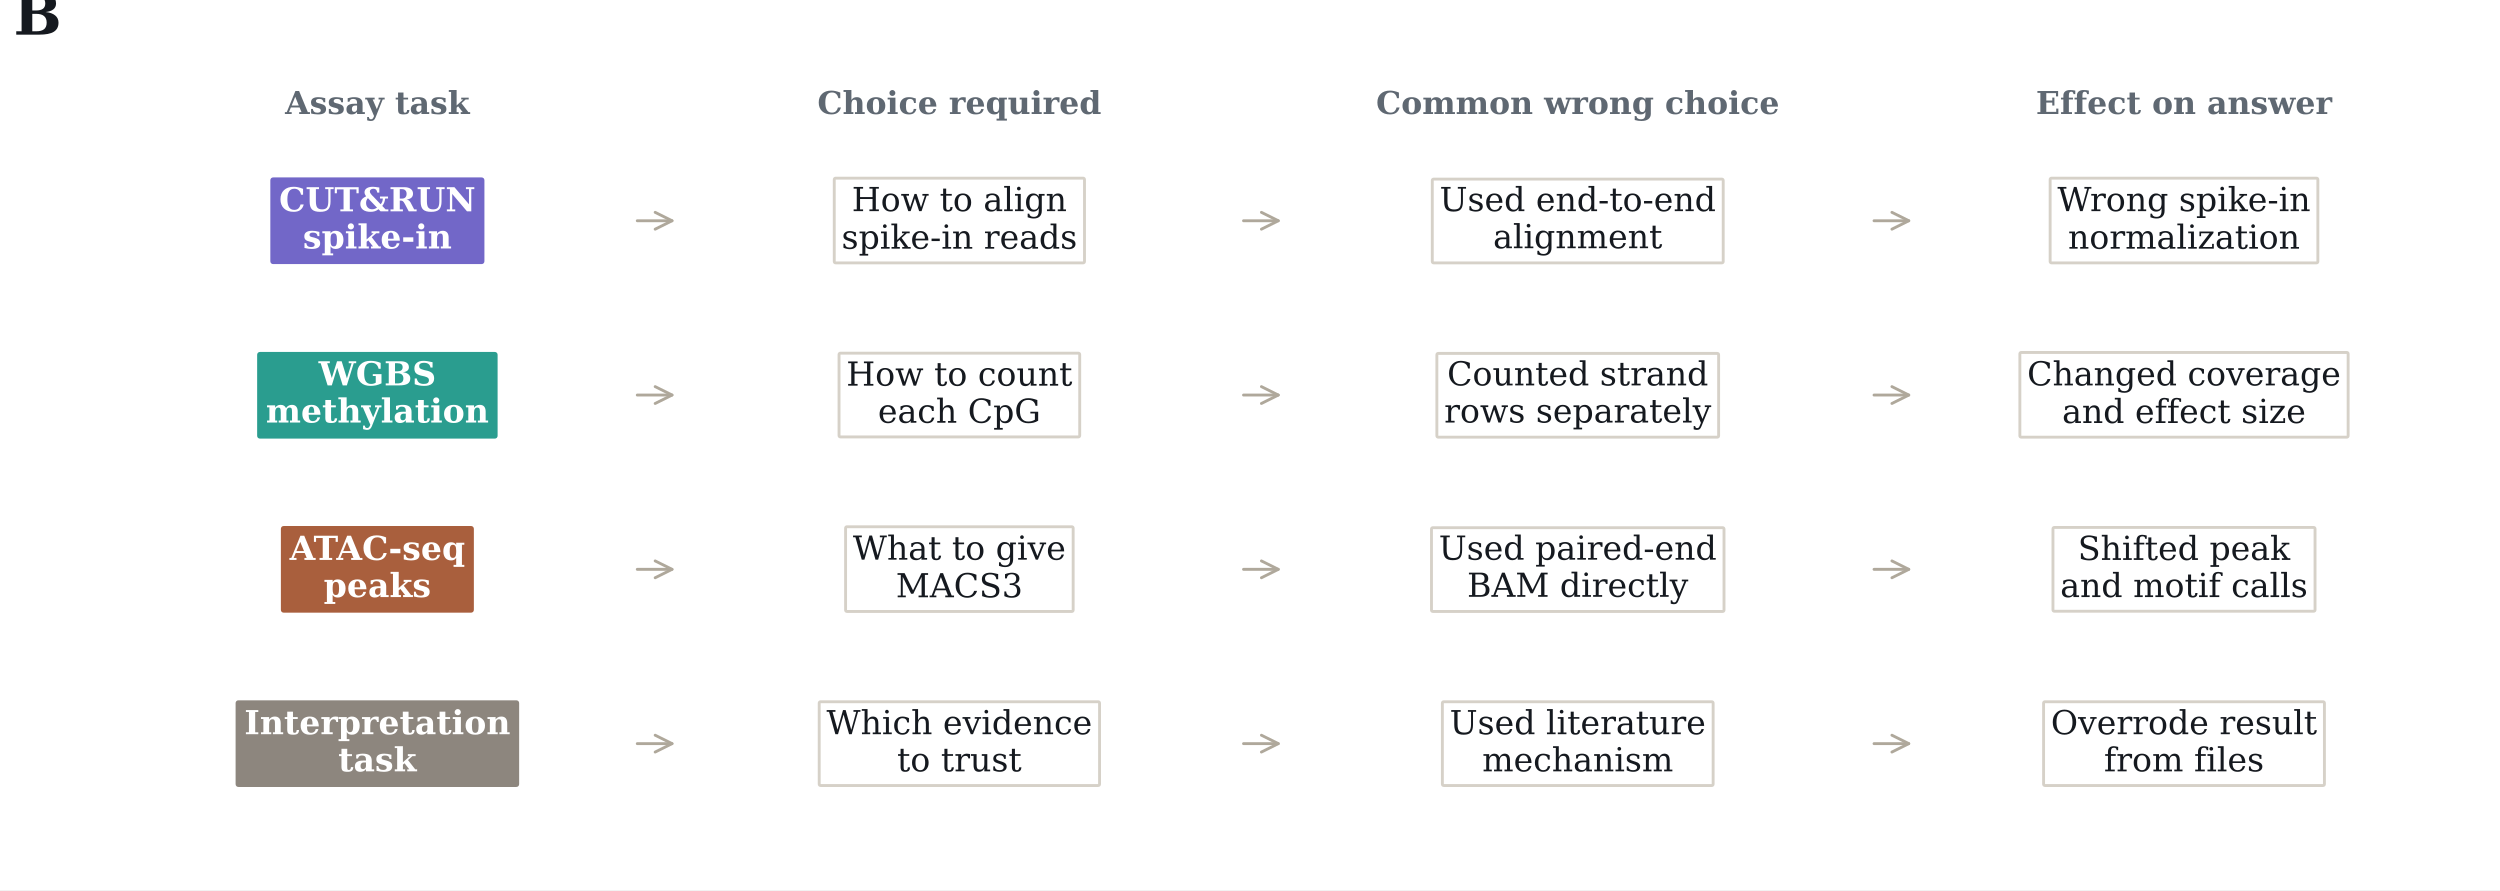
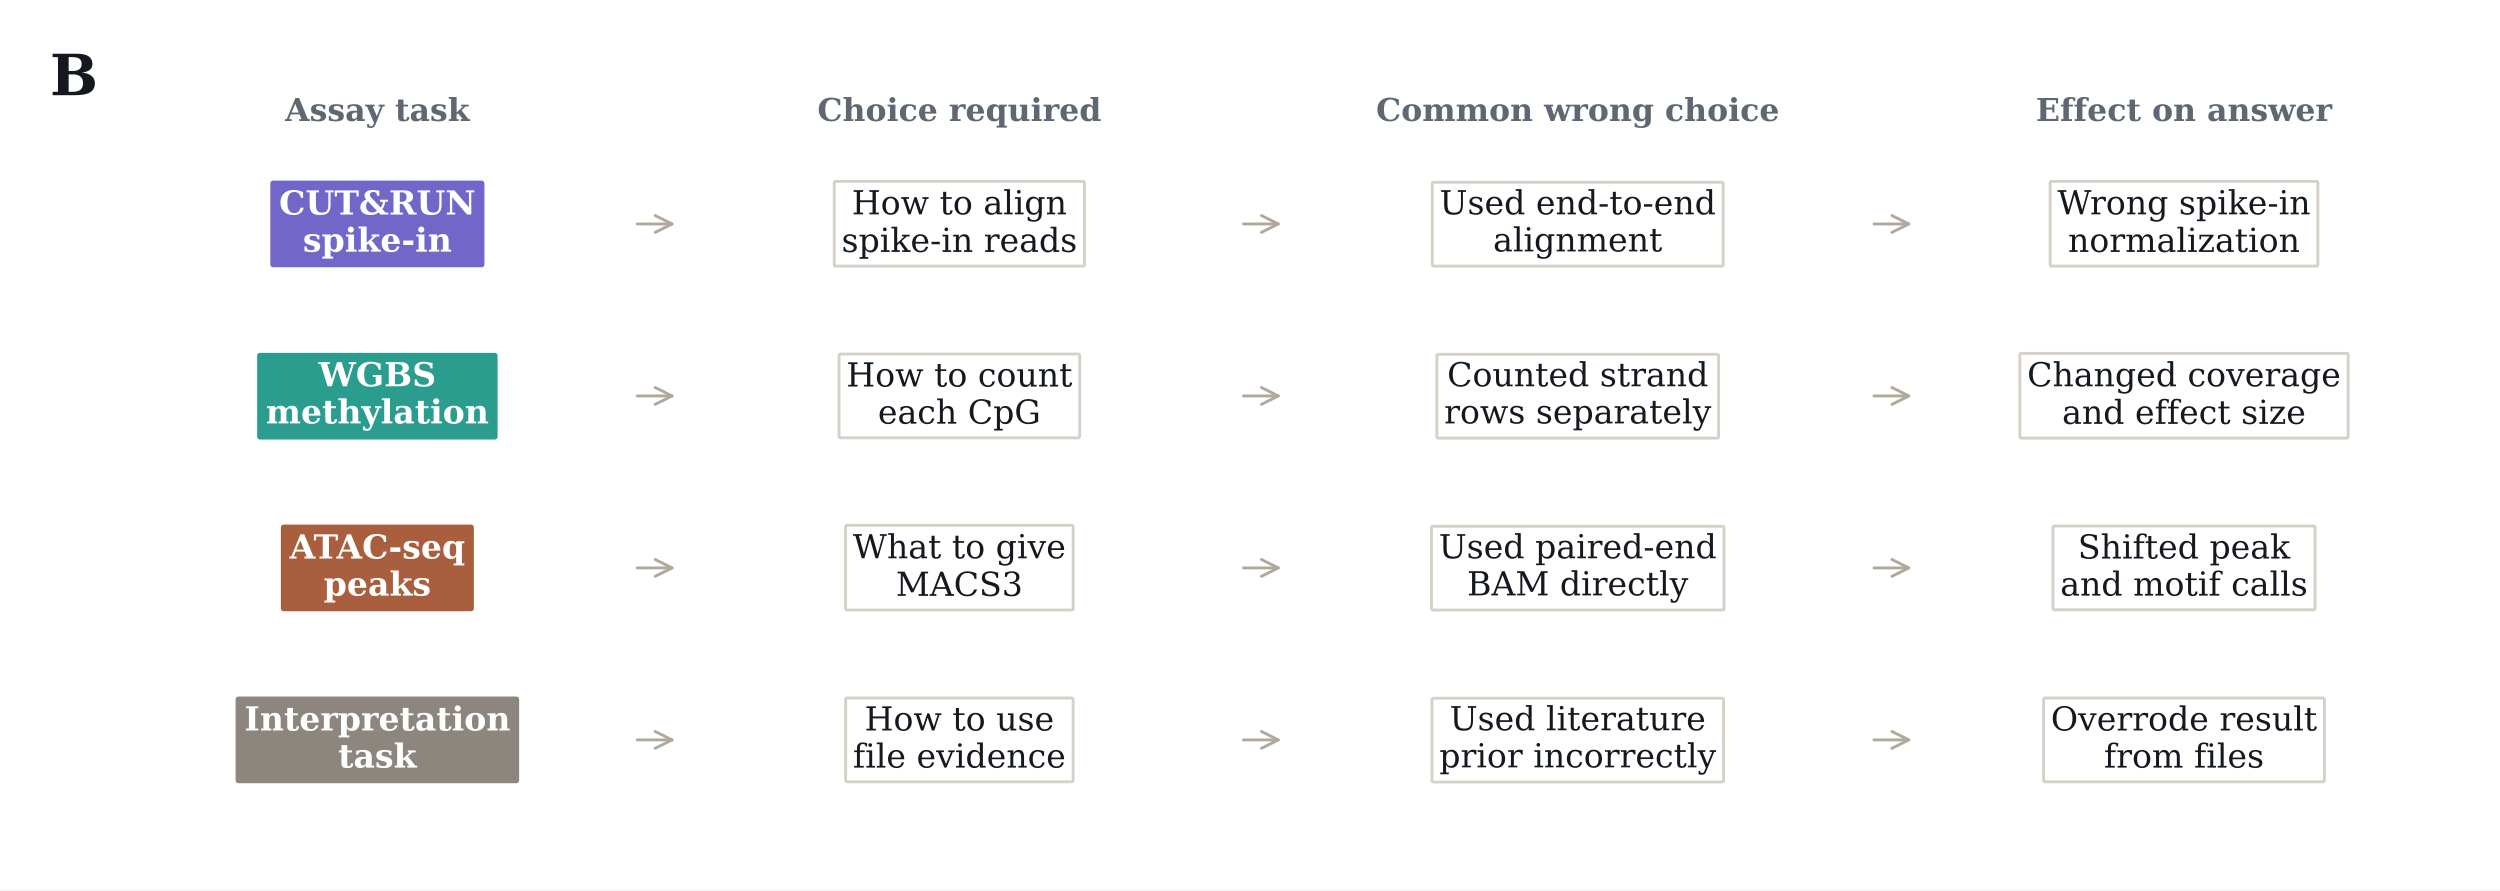
<svg xmlns="http://www.w3.org/2000/svg" width="475.2pt" height="169.2pt" viewBox="0 0 475.2 169.2" version="1.1">
  <defs>
    <style type="text/css">*{stroke-linejoin: round; stroke-linecap: butt}</style>
  </defs>
  <g id="figure_1">
    <g id="patch_1">
      <path d="M 0 169.2  L 475.2 169.2  L 475.2 0  L 0 0  z " style="fill: #ffffff" />
    </g>
    <g id="axes_1">
      <g id="text_1">
        <g id="patch_2">
-           <path d="M 51.943 49.924  L 91.52 49.924  Q 91.804 49.924 91.804 49.64  L 91.804 34.283  Q 91.804 34 91.52 34  L 51.943 34  Q 51.659 34 51.659 34.283  L 51.659 49.64  Q 51.659 49.924 51.943 49.924  z " style="fill: #7267c8; stroke: #7267c8; stroke-width: 0.55; stroke-linejoin: miter" />
+           <path d="M 51.943 50.533  L 91.52 50.533  Q 91.804 50.533 91.804 50.249  L 91.804 34.892  Q 91.804 34.609 91.52 34.609  L 51.943 34.609  Q 51.659 34.609 51.659 34.892  L 51.659 50.249  Q 51.659 50.533 51.943 50.533  z " style="fill: #7267c8; stroke: #7267c8; stroke-width: 0.55; stroke-linejoin: miter" />
        </g>
-         <text style="font-weight: 700; font-size: 6.3px; font-family: 'DejaVu Serif', serif; fill: #ffffff" transform="translate(53.04505 40.17269)">CUT&amp;RUN</text>
-         <text style="font-weight: 700; font-size: 6.3px; font-family: 'DejaVu Serif', serif; fill: #ffffff" transform="translate(57.57859 47.22732)">spike-in</text>
+         <text style="font-weight: 700; font-size: 6.3px; font-family: 'DejaVu Serif', serif; fill: #ffffff" transform="translate(53.04505 40.78182)">CUT&amp;RUN</text>
+         <text style="font-weight: 700; font-size: 6.3px; font-family: 'DejaVu Serif', serif; fill: #ffffff" transform="translate(57.57859 47.83644)">spike-in</text>
      </g>
      <g id="text_2">
        <g id="patch_3">
-           <path d="M 158.859 49.968  L 205.857 49.968  Q 206.141 49.968 206.141 49.685  L 206.141 34.149  Q 206.141 33.865 205.857 33.865  L 158.859 33.865  Q 158.576 33.865 158.576 34.149  L 158.576 49.685  Q 158.576 49.968 158.859 49.968  z " style="fill: #ffffff; stroke: #d6d1c8; stroke-width: 0.55; stroke-linejoin: miter" />
+           <path d="M 158.859 50.577  L 205.857 50.577  Q 206.141 50.577 206.141 50.294  L 206.141 34.758  Q 206.141 34.474 205.857 34.474  L 158.859 34.474  Q 158.576 34.474 158.576 34.758  L 158.576 50.294  Q 158.576 50.577 158.859 50.577  z " style="fill: #ffffff; stroke: #d6d1c8; stroke-width: 0.55; stroke-linejoin: miter" />
        </g>
-         <text style="font-size: 6.3px; font-family: 'DejaVu Serif', serif; fill: #15191f" transform="translate(161.9155 40.12791)">How to align</text>
-         <text style="font-size: 6.3px; font-family: 'DejaVu Serif', serif; fill: #15191f" transform="translate(159.9615 47.27211)">spike-in reads</text>
+         <text style="font-size: 6.3px; font-family: 'DejaVu Serif', serif; fill: #15191f" transform="translate(161.9155 40.73703)">How to align</text>
+         <text style="font-size: 6.3px; font-family: 'DejaVu Serif', serif; fill: #15191f" transform="translate(159.9615 47.88123)">spike-in reads</text>
      </g>
      <g id="text_3">
        <g id="patch_4">
-           <path d="M 272.532 49.968  L 327.265 49.968  Q 327.549 49.968 327.549 49.685  L 327.549 34.328  Q 327.549 34.044 327.265 34.044  L 272.532 34.044  Q 272.249 34.044 272.249 34.328  L 272.249 49.685  Q 272.249 49.968 272.532 49.968  z " style="fill: #ffffff; stroke: #d6d1c8; stroke-width: 0.55; stroke-linejoin: miter" />
+           <path d="M 272.532 50.577  L 327.265 50.577  Q 327.549 50.577 327.549 50.294  L 327.549 34.937  Q 327.549 34.654 327.265 34.654  L 272.532 34.654  Q 272.249 34.654 272.249 34.937  L 272.249 50.294  Q 272.249 50.577 272.532 50.577  z " style="fill: #ffffff; stroke: #d6d1c8; stroke-width: 0.55; stroke-linejoin: miter" />
        </g>
-         <text style="font-size: 6.3px; font-family: 'DejaVu Serif', serif; fill: #15191f" transform="translate(273.6346 40.12791)">Used end-to-end</text>
-         <text style="font-size: 6.3px; font-family: 'DejaVu Serif', serif; fill: #15191f" transform="translate(283.814 47.18253)">alignment</text>
+         <text style="font-size: 6.3px; font-family: 'DejaVu Serif', serif; fill: #15191f" transform="translate(273.6346 40.73703)">Used end-to-end</text>
+         <text style="font-size: 6.3px; font-family: 'DejaVu Serif', serif; fill: #15191f" transform="translate(283.814 47.79165)">alignment</text>
      </g>
      <g id="text_4">
        <g id="patch_5">
-           <path d="M 389.974 49.968  L 440.296 49.968  Q 440.579 49.968 440.579 49.685  L 440.579 34.149  Q 440.579 33.865 440.296 33.865  L 389.974 33.865  Q 389.69 33.865 389.69 34.149  L 389.69 49.685  Q 389.69 49.968 389.974 49.968  z " style="fill: #ffffff; stroke: #d6d1c8; stroke-width: 0.55; stroke-linejoin: miter" />
+           <path d="M 389.974 50.577  L 440.296 50.577  Q 440.579 50.577 440.579 50.294  L 440.579 34.758  Q 440.579 34.474 440.296 34.474  L 389.974 34.474  Q 389.69 34.474 389.69 34.758  L 389.69 50.294  Q 389.69 50.577 389.974 50.577  z " style="fill: #ffffff; stroke: #d6d1c8; stroke-width: 0.55; stroke-linejoin: miter" />
        </g>
-         <text style="font-size: 6.3px; font-family: 'DejaVu Serif', serif; fill: #15191f" transform="translate(391.0761 40.12791)">Wrong spike-in</text>
-         <text style="font-size: 6.3px; font-family: 'DejaVu Serif', serif; fill: #15191f" transform="translate(393.0872 47.27211)">normalization</text>
+         <text style="font-size: 6.3px; font-family: 'DejaVu Serif', serif; fill: #15191f" transform="translate(391.0761 40.73703)">Wrong spike-in</text>
+         <text style="font-size: 6.3px; font-family: 'DejaVu Serif', serif; fill: #15191f" transform="translate(393.0872 47.88123)">normalization</text>
      </g>
      <g id="patch_6">
-         <path d="M 121.134 41.962  Q 124.743 41.962 127.736 41.962  " style="fill: none; stroke: #afa89b; stroke-width: 0.55; stroke-linecap: round" />
-         <path d="M 124.536 40.362  L 127.736 41.962  L 124.536 43.562  " style="fill: none; stroke: #afa89b; stroke-width: 0.55; stroke-linecap: round" />
+         <path d="M 121.134 42.571  Q 124.743 42.571 127.736 42.571  " style="fill: none; stroke: #afa89b; stroke-width: 0.55; stroke-linecap: round" />
+         <path d="M 124.536 40.971  L 127.736 42.571  L 124.536 44.171  " style="fill: none; stroke: #afa89b; stroke-width: 0.55; stroke-linecap: round" />
      </g>
      <g id="patch_7">
-         <path d="M 236.37 41.962  Q 239.979 41.962 242.972 41.962  " style="fill: none; stroke: #afa89b; stroke-width: 0.55; stroke-linecap: round" />
-         <path d="M 239.772 40.362  L 242.972 41.962  L 239.772 43.562  " style="fill: none; stroke: #afa89b; stroke-width: 0.55; stroke-linecap: round" />
+         <path d="M 236.37 42.571  Q 239.979 42.571 242.972 42.571  " style="fill: none; stroke: #afa89b; stroke-width: 0.55; stroke-linecap: round" />
+         <path d="M 239.772 40.971  L 242.972 42.571  L 239.772 44.171  " style="fill: none; stroke: #afa89b; stroke-width: 0.55; stroke-linecap: round" />
      </g>
      <g id="patch_8">
-         <path d="M 356.216 41.962  Q 359.824 41.962 362.817 41.962  " style="fill: none; stroke: #afa89b; stroke-width: 0.55; stroke-linecap: round" />
-         <path d="M 359.617 40.362  L 362.817 41.962  L 359.617 43.562  " style="fill: none; stroke: #afa89b; stroke-width: 0.55; stroke-linecap: round" />
+         <path d="M 356.216 42.571  Q 359.824 42.571 362.817 42.571  " style="fill: none; stroke: #afa89b; stroke-width: 0.55; stroke-linecap: round" />
+         <path d="M 359.617 40.971  L 362.817 42.571  L 359.617 44.171  " style="fill: none; stroke: #afa89b; stroke-width: 0.55; stroke-linecap: round" />
      </g>
      <g id="text_5">
        <g id="patch_9">
-           <path d="M 49.436 83.098  L 94.027 83.098  Q 94.311 83.098 94.311 82.814  L 94.311 67.457  Q 94.311 67.174 94.027 67.174  L 49.436 67.174  Q 49.152 67.174 49.152 67.457  L 49.152 82.814  Q 49.152 83.098 49.436 83.098  z " style="fill: #2a9d8f; stroke: #2a9d8f; stroke-width: 0.55; stroke-linejoin: miter" />
+           <path d="M 49.436 83.267  L 94.027 83.267  Q 94.311 83.267 94.311 82.983  L 94.311 67.627  Q 94.311 67.343 94.027 67.343  L 49.436 67.343  Q 49.152 67.343 49.152 67.627  L 49.152 82.983  Q 49.152 83.267 49.436 83.267  z " style="fill: #2a9d8f; stroke: #2a9d8f; stroke-width: 0.55; stroke-linejoin: miter" />
        </g>
-         <text style="font-weight: 700; font-size: 6.3px; font-family: 'DejaVu Serif', serif; fill: #ffffff" transform="translate(60.56617 73.25727)">WGBS</text>
-         <text style="font-weight: 700; font-size: 6.3px; font-family: 'DejaVu Serif', serif; fill: #ffffff" transform="translate(50.53834 80.31189)">methylation</text>
+         <text style="font-weight: 700; font-size: 6.3px; font-family: 'DejaVu Serif', serif; fill: #ffffff" transform="translate(60.56617 73.42647)">WGBS</text>
+         <text style="font-weight: 700; font-size: 6.3px; font-family: 'DejaVu Serif', serif; fill: #ffffff" transform="translate(50.53834 80.48109)">methylation</text>
      </g>
      <g id="text_6">
        <g id="patch_10">
-           <path d="M 159.768 83.053  L 204.948 83.053  Q 205.232 83.053 205.232 82.769  L 205.232 67.413  Q 205.232 67.129 204.948 67.129  L 159.768 67.129  Q 159.484 67.129 159.484 67.413  L 159.484 82.769  Q 159.484 83.053 159.768 83.053  z " style="fill: #ffffff; stroke: #d6d1c8; stroke-width: 0.55; stroke-linejoin: miter" />
+           <path d="M 159.768 83.222  L 204.948 83.222  Q 205.232 83.222 205.232 82.939  L 205.232 67.582  Q 205.232 67.298 204.948 67.298  L 159.768 67.298  Q 159.484 67.298 159.484 67.582  L 159.484 82.939  Q 159.484 83.222 159.768 83.222  z " style="fill: #ffffff; stroke: #d6d1c8; stroke-width: 0.55; stroke-linejoin: miter" />
        </g>
-         <text style="font-size: 6.3px; font-family: 'DejaVu Serif', serif; fill: #15191f" transform="translate(160.8701 73.30205)">How to count</text>
-         <text style="font-size: 6.3px; font-family: 'DejaVu Serif', serif; fill: #15191f" transform="translate(166.8782 80.35668)">each CpG</text>
+         <text style="font-size: 6.3px; font-family: 'DejaVu Serif', serif; fill: #15191f" transform="translate(160.8701 73.47125)">How to count</text>
+         <text style="font-size: 6.3px; font-family: 'DejaVu Serif', serif; fill: #15191f" transform="translate(166.8782 80.52588)">each CpG</text>
      </g>
      <g id="text_7">
        <g id="patch_11">
-           <path d="M 273.404 83.098  L 326.394 83.098  Q 326.677 83.098 326.677 82.814  L 326.677 67.457  Q 326.677 67.174 326.394 67.174  L 273.404 67.174  Q 273.12 67.174 273.12 67.457  L 273.12 82.814  Q 273.12 83.098 273.404 83.098  z " style="fill: #ffffff; stroke: #d6d1c8; stroke-width: 0.55; stroke-linejoin: miter" />
+           <path d="M 273.404 83.267  L 326.394 83.267  Q 326.677 83.267 326.677 82.983  L 326.677 67.627  Q 326.677 67.343 326.394 67.343  L 273.404 67.343  Q 273.12 67.343 273.12 67.627  L 273.12 82.983  Q 273.12 83.267 273.404 83.267  z " style="fill: #ffffff; stroke: #d6d1c8; stroke-width: 0.55; stroke-linejoin: miter" />
        </g>
-         <text style="font-size: 6.3px; font-family: 'DejaVu Serif', serif; fill: #15191f" transform="translate(275.0752 73.25727)">Counted strand</text>
-         <text style="font-size: 6.3px; font-family: 'DejaVu Serif', serif; fill: #15191f" transform="translate(274.5063 80.31189)">rows separately</text>
+         <text style="font-size: 6.3px; font-family: 'DejaVu Serif', serif; fill: #15191f" transform="translate(275.0752 73.42647)">Counted strand</text>
+         <text style="font-size: 6.3px; font-family: 'DejaVu Serif', serif; fill: #15191f" transform="translate(274.5063 80.48109)">rows separately</text>
      </g>
      <g id="text_8">
        <g id="patch_12">
-           <path d="M 384.218 83.098  L 446.051 83.098  Q 446.334 83.098 446.334 82.814  L 446.334 67.278  Q 446.334 66.995 446.051 66.995  L 384.218 66.995  Q 383.935 66.995 383.935 67.278  L 383.935 82.814  Q 383.935 83.098 384.218 83.098  z " style="fill: #ffffff; stroke: #d6d1c8; stroke-width: 0.55; stroke-linejoin: miter" />
+           <path d="M 384.218 83.267  L 446.051 83.267  Q 446.334 83.267 446.334 82.983  L 446.334 67.447  Q 446.334 67.164 446.051 67.164  L 384.218 67.164  Q 383.935 67.164 383.935 67.447  L 383.935 82.983  Q 383.935 83.267 384.218 83.267  z " style="fill: #ffffff; stroke: #d6d1c8; stroke-width: 0.55; stroke-linejoin: miter" />
        </g>
-         <text style="font-size: 6.3px; font-family: 'DejaVu Serif', serif; fill: #15191f" transform="translate(385.321 73.25727)">Changed coverage</text>
-         <text style="font-size: 6.3px; font-family: 'DejaVu Serif', serif; fill: #15191f" transform="translate(391.9704 80.40147)">and effect size</text>
+         <text style="font-size: 6.3px; font-family: 'DejaVu Serif', serif; fill: #15191f" transform="translate(385.321 73.42647)">Changed coverage</text>
+         <text style="font-size: 6.3px; font-family: 'DejaVu Serif', serif; fill: #15191f" transform="translate(391.9704 80.57067)">and effect size</text>
      </g>
      <g id="patch_13">
-         <path d="M 121.134 75.091  Q 124.743 75.091 127.736 75.091  " style="fill: none; stroke: #afa89b; stroke-width: 0.55; stroke-linecap: round" />
-         <path d="M 124.536 73.491  L 127.736 75.091  L 124.536 76.691  " style="fill: none; stroke: #afa89b; stroke-width: 0.55; stroke-linecap: round" />
+         <path d="M 121.134 75.26  Q 124.743 75.26 127.736 75.26  " style="fill: none; stroke: #afa89b; stroke-width: 0.55; stroke-linecap: round" />
+         <path d="M 124.536 73.66  L 127.736 75.26  L 124.536 76.86  " style="fill: none; stroke: #afa89b; stroke-width: 0.55; stroke-linecap: round" />
      </g>
      <g id="patch_14">
-         <path d="M 236.37 75.091  Q 239.979 75.091 242.972 75.091  " style="fill: none; stroke: #afa89b; stroke-width: 0.55; stroke-linecap: round" />
-         <path d="M 239.772 73.491  L 242.972 75.091  L 239.772 76.691  " style="fill: none; stroke: #afa89b; stroke-width: 0.55; stroke-linecap: round" />
+         <path d="M 236.37 75.26  Q 239.979 75.26 242.972 75.26  " style="fill: none; stroke: #afa89b; stroke-width: 0.55; stroke-linecap: round" />
+         <path d="M 239.772 73.66  L 242.972 75.26  L 239.772 76.86  " style="fill: none; stroke: #afa89b; stroke-width: 0.55; stroke-linecap: round" />
      </g>
      <g id="patch_15">
-         <path d="M 356.216 75.091  Q 359.824 75.091 362.817 75.091  " style="fill: none; stroke: #afa89b; stroke-width: 0.55; stroke-linecap: round" />
-         <path d="M 359.617 73.491  L 362.817 75.091  L 359.617 76.691  " style="fill: none; stroke: #afa89b; stroke-width: 0.55; stroke-linecap: round" />
+         <path d="M 356.216 75.26  Q 359.824 75.26 362.817 75.26  " style="fill: none; stroke: #afa89b; stroke-width: 0.55; stroke-linecap: round" />
+         <path d="M 359.617 73.66  L 362.817 75.26  L 359.617 76.86  " style="fill: none; stroke: #afa89b; stroke-width: 0.55; stroke-linecap: round" />
      </g>
      <g id="text_9">
        <g id="patch_16">
-           <path d="M 53.948 116.182  L 89.515 116.182  Q 89.798 116.182 89.798 115.899  L 89.798 100.542  Q 89.798 100.258 89.515 100.258  L 53.948 100.258  Q 53.665 100.258 53.665 100.542  L 53.665 115.899  Q 53.665 116.182 53.948 116.182  z " style="fill: #a95f3d; stroke: #a95f3d; stroke-width: 0.55; stroke-linejoin: miter" />
+           <path d="M 53.948 115.912  L 89.515 115.912  Q 89.798 115.912 89.798 115.628  L 89.798 100.271  Q 89.798 99.988 89.515 99.988  L 53.948 99.988  Q 53.665 99.988 53.665 100.271  L 53.665 115.628  Q 53.665 115.912 53.948 115.912  z " style="fill: #a95f3d; stroke: #a95f3d; stroke-width: 0.55; stroke-linejoin: miter" />
        </g>
-         <text style="font-weight: 700; font-size: 6.3px; font-family: 'DejaVu Serif', serif; fill: #ffffff" transform="translate(55.05071 106.4314)">ATAC-seq</text>
-         <text style="font-weight: 700; font-size: 6.3px; font-family: 'DejaVu Serif', serif; fill: #ffffff" transform="translate(61.5279 113.486)">peaks</text>
+         <text style="font-weight: 700; font-size: 6.3px; font-family: 'DejaVu Serif', serif; fill: #ffffff" transform="translate(55.05071 106.1607)">ATAC-seq</text>
+         <text style="font-weight: 700; font-size: 6.3px; font-family: 'DejaVu Serif', serif; fill: #ffffff" transform="translate(61.5279 113.2153)">peaks</text>
      </g>
      <g id="text_10">
        <g id="patch_17">
-           <path d="M 161.012 116.227  L 203.704 116.227  Q 203.987 116.227 203.987 115.944  L 203.987 100.408  Q 203.987 100.124 203.704 100.124  L 161.012 100.124  Q 160.729 100.124 160.729 100.408  L 160.729 115.944  Q 160.729 116.227 161.012 116.227  z " style="fill: #ffffff; stroke: #d6d1c8; stroke-width: 0.55; stroke-linejoin: miter" />
+           <path d="M 161.012 115.956  L 203.704 115.956  Q 203.987 115.956 203.987 115.673  L 203.987 100.137  Q 203.987 99.853 203.704 99.853  L 161.012 99.853  Q 160.729 99.853 160.729 100.137  L 160.729 115.673  Q 160.729 115.956 161.012 115.956  z " style="fill: #ffffff; stroke: #d6d1c8; stroke-width: 0.55; stroke-linejoin: miter" />
        </g>
-         <text style="font-size: 6.3px; font-family: 'DejaVu Serif', serif; fill: #15191f" transform="translate(162.1148 106.3866)">What to give</text>
-         <text style="font-size: 6.3px; font-family: 'DejaVu Serif', serif; fill: #15191f" transform="translate(170.2856 113.5308)">MACS3</text>
+         <text style="font-size: 6.3px; font-family: 'DejaVu Serif', serif; fill: #15191f" transform="translate(162.1148 106.1159)">What to give</text>
+         <text style="font-size: 6.3px; font-family: 'DejaVu Serif', serif; fill: #15191f" transform="translate(170.2856 113.2601)">MACS3</text>
      </g>
      <g id="text_11">
        <g id="patch_18">
-           <path d="M 272.38 116.227  L 327.417 116.227  Q 327.701 116.227 327.701 115.944  L 327.701 100.587  Q 327.701 100.303 327.417 100.303  L 272.38 100.303  Q 272.097 100.303 272.097 100.587  L 272.097 115.944  Q 272.097 116.227 272.38 116.227  z " style="fill: #ffffff; stroke: #d6d1c8; stroke-width: 0.55; stroke-linejoin: miter" />
+           <path d="M 272.38 115.956  L 327.417 115.956  Q 327.701 115.956 327.701 115.673  L 327.701 100.316  Q 327.701 100.032 327.417 100.032  L 272.38 100.032  Q 272.097 100.032 272.097 100.316  L 272.097 115.673  Q 272.097 115.956 272.38 115.956  z " style="fill: #ffffff; stroke: #d6d1c8; stroke-width: 0.55; stroke-linejoin: miter" />
        </g>
-         <text style="font-size: 6.3px; font-family: 'DejaVu Serif', serif; fill: #15191f" transform="translate(273.4825 106.3866)">Used paired-end</text>
-         <text style="font-size: 6.3px; font-family: 'DejaVu Serif', serif; fill: #15191f" transform="translate(278.8715 113.4412)">BAM directly</text>
+         <text style="font-size: 6.3px; font-family: 'DejaVu Serif', serif; fill: #15191f" transform="translate(273.4825 106.1159)">Used paired-end</text>
+         <text style="font-size: 6.3px; font-family: 'DejaVu Serif', serif; fill: #15191f" transform="translate(278.8715 113.1705)">BAM directly</text>
      </g>
      <g id="text_12">
        <g id="patch_19">
-           <path d="M 390.51 116.182  L 439.759 116.182  Q 440.043 116.182 440.043 115.899  L 440.043 100.542  Q 440.043 100.258 439.759 100.258  L 390.51 100.258  Q 390.227 100.258 390.227 100.542  L 390.227 115.899  Q 390.227 116.182 390.51 116.182  z " style="fill: #ffffff; stroke: #d6d1c8; stroke-width: 0.55; stroke-linejoin: miter" />
+           <path d="M 390.51 115.912  L 439.759 115.912  Q 440.043 115.912 440.043 115.628  L 440.043 100.271  Q 440.043 99.988 439.759 99.988  L 390.51 99.988  Q 390.227 99.988 390.227 100.271  L 390.227 115.628  Q 390.227 115.912 390.51 115.912  z " style="fill: #ffffff; stroke: #d6d1c8; stroke-width: 0.55; stroke-linejoin: miter" />
        </g>
-         <text style="font-size: 6.3px; font-family: 'DejaVu Serif', serif; fill: #15191f" transform="translate(394.959 106.4314)">Shifted peak</text>
-         <text style="font-size: 6.3px; font-family: 'DejaVu Serif', serif; fill: #15191f" transform="translate(391.6126 113.486)">and motif calls</text>
+         <text style="font-size: 6.3px; font-family: 'DejaVu Serif', serif; fill: #15191f" transform="translate(394.959 106.1607)">Shifted peak</text>
+         <text style="font-size: 6.3px; font-family: 'DejaVu Serif', serif; fill: #15191f" transform="translate(391.6126 113.2153)">and motif calls</text>
      </g>
      <g id="patch_20">
-         <path d="M 121.134 108.22  Q 124.743 108.22 127.736 108.22  " style="fill: none; stroke: #afa89b; stroke-width: 0.55; stroke-linecap: round" />
-         <path d="M 124.536 106.62  L 127.736 108.22  L 124.536 109.82  " style="fill: none; stroke: #afa89b; stroke-width: 0.55; stroke-linecap: round" />
+         <path d="M 121.134 107.95  Q 124.743 107.95 127.736 107.95  " style="fill: none; stroke: #afa89b; stroke-width: 0.55; stroke-linecap: round" />
+         <path d="M 124.536 106.35  L 127.736 107.95  L 124.536 109.55  " style="fill: none; stroke: #afa89b; stroke-width: 0.55; stroke-linecap: round" />
      </g>
      <g id="patch_21">
-         <path d="M 236.37 108.22  Q 239.979 108.22 242.972 108.22  " style="fill: none; stroke: #afa89b; stroke-width: 0.55; stroke-linecap: round" />
-         <path d="M 239.772 106.62  L 242.972 108.22  L 239.772 109.82  " style="fill: none; stroke: #afa89b; stroke-width: 0.55; stroke-linecap: round" />
+         <path d="M 236.37 107.95  Q 239.979 107.95 242.972 107.95  " style="fill: none; stroke: #afa89b; stroke-width: 0.55; stroke-linecap: round" />
+         <path d="M 239.772 106.35  L 242.972 107.95  L 239.772 109.55  " style="fill: none; stroke: #afa89b; stroke-width: 0.55; stroke-linecap: round" />
      </g>
      <g id="patch_22">
-         <path d="M 356.216 108.22  Q 359.824 108.22 362.817 108.22  " style="fill: none; stroke: #afa89b; stroke-width: 0.55; stroke-linecap: round" />
-         <path d="M 359.617 106.62  L 362.817 108.22  L 359.617 109.82  " style="fill: none; stroke: #afa89b; stroke-width: 0.55; stroke-linecap: round" />
+         <path d="M 356.216 107.95  Q 359.824 107.95 362.817 107.95  " style="fill: none; stroke: #afa89b; stroke-width: 0.55; stroke-linecap: round" />
+         <path d="M 359.617 106.35  L 362.817 107.95  L 359.617 109.55  " style="fill: none; stroke: #afa89b; stroke-width: 0.55; stroke-linecap: round" />
      </g>
      <g id="text_13">
        <g id="patch_23">
-           <path d="M 45.341 149.312  L 98.122 149.312  Q 98.405 149.312 98.405 149.028  L 98.405 133.671  Q 98.405 133.388 98.122 133.388  L 45.341 133.388  Q 45.058 133.388 45.058 133.671  L 45.058 149.028  Q 45.058 149.312 45.341 149.312  z " style="fill: #8d867e; stroke: #8d867e; stroke-width: 0.55; stroke-linejoin: miter" />
+           <path d="M 45.341 148.601  L 98.122 148.601  Q 98.405 148.601 98.405 148.317  L 98.405 132.961  Q 98.405 132.677 98.122 132.677  L 45.341 132.677  Q 45.058 132.677 45.058 132.961  L 45.058 148.317  Q 45.058 148.601 45.341 148.601  z " style="fill: #8d867e; stroke: #8d867e; stroke-width: 0.55; stroke-linejoin: miter" />
        </g>
-         <text style="font-weight: 700; font-size: 6.3px; font-family: 'DejaVu Serif', serif; fill: #ffffff" transform="translate(46.44383 139.5608)">Interpretation</text>
-         <text style="font-weight: 700; font-size: 6.3px; font-family: 'DejaVu Serif', serif; fill: #ffffff" transform="translate(64.27972 146.6154)">task</text>
+         <text style="font-weight: 700; font-size: 6.3px; font-family: 'DejaVu Serif', serif; fill: #ffffff" transform="translate(46.44383 138.8501)">Interpretation</text>
+         <text style="font-weight: 700; font-size: 6.3px; font-family: 'DejaVu Serif', serif; fill: #ffffff" transform="translate(64.27972 145.9048)">task</text>
      </g>
      <g id="text_14">
        <g id="patch_24">
-           <path d="M 155.998 149.312  L 208.718 149.312  Q 209.002 149.312 209.002 149.028  L 209.002 133.671  Q 209.002 133.388 208.718 133.388  L 155.998 133.388  Q 155.714 133.388 155.714 133.671  L 155.714 149.028  Q 155.714 149.312 155.998 149.312  z " style="fill: #ffffff; stroke: #d6d1c8; stroke-width: 0.55; stroke-linejoin: miter" />
+           <path d="M 161.019 148.601  L 203.697 148.601  Q 203.98 148.601 203.98 148.317  L 203.98 132.961  Q 203.98 132.677 203.697 132.677  L 161.019 132.677  Q 160.736 132.677 160.736 132.961  L 160.736 148.317  Q 160.736 148.601 161.019 148.601  z " style="fill: #ffffff; stroke: #d6d1c8; stroke-width: 0.55; stroke-linejoin: miter" />
        </g>
-         <text style="font-size: 6.3px; font-family: 'DejaVu Serif', serif; fill: #15191f" transform="translate(157.1004 139.5608)">Which evidence</text>
-         <text style="font-size: 6.3px; font-family: 'DejaVu Serif', serif; fill: #15191f" transform="translate(170.512 146.6154)">to trust</text>
+         <text style="font-size: 6.3px; font-family: 'DejaVu Serif', serif; fill: #15191f" transform="translate(164.3444 138.8501)">How to use</text>
+         <text style="font-size: 6.3px; font-family: 'DejaVu Serif', serif; fill: #15191f" transform="translate(162.1217 145.9048)">file evidence</text>
      </g>
      <g id="text_15">
        <g id="patch_25">
-           <path d="M 274.449 149.312  L 325.348 149.312  Q 325.632 149.312 325.632 149.028  L 325.632 133.671  Q 325.632 133.388 325.348 133.388  L 274.449 133.388  Q 274.166 133.388 274.166 133.671  L 274.166 149.028  Q 274.166 149.312 274.449 149.312  z " style="fill: #ffffff; stroke: #d6d1c8; stroke-width: 0.55; stroke-linejoin: miter" />
+           <path d="M 272.474 148.646  L 327.323 148.646  Q 327.607 148.646 327.607 148.362  L 327.607 133.005  Q 327.607 132.722 327.323 132.722  L 272.474 132.722  Q 272.191 132.722 272.191 133.005  L 272.191 148.362  Q 272.191 148.646 272.474 148.646  z " style="fill: #ffffff; stroke: #d6d1c8; stroke-width: 0.55; stroke-linejoin: miter" />
        </g>
-         <text style="font-size: 6.3px; font-family: 'DejaVu Serif', serif; fill: #15191f" transform="translate(275.5517 139.5608)">Used literature</text>
-         <text style="font-size: 6.3px; font-family: 'DejaVu Serif', serif; fill: #15191f" transform="translate(281.7365 146.6154)">mechanism</text>
+         <text style="font-size: 6.3px; font-family: 'DejaVu Serif', serif; fill: #15191f" transform="translate(275.5517 138.8053)">Used literature</text>
+         <text style="font-size: 6.3px; font-family: 'DejaVu Serif', serif; fill: #15191f" transform="translate(273.5765 145.86)">prior incorrectly</text>
      </g>
      <g id="text_16">
        <g id="patch_26">
-           <path d="M 388.727 149.312  L 441.542 149.312  Q 441.826 149.312 441.826 149.028  L 441.826 133.671  Q 441.826 133.388 441.542 133.388  L 388.727 133.388  Q 388.444 133.388 388.444 133.671  L 388.444 149.028  Q 388.444 149.312 388.727 149.312  z " style="fill: #ffffff; stroke: #d6d1c8; stroke-width: 0.55; stroke-linejoin: miter" />
+           <path d="M 388.727 148.601  L 441.542 148.601  Q 441.826 148.601 441.826 148.317  L 441.826 132.961  Q 441.826 132.677 441.542 132.677  L 388.727 132.677  Q 388.444 132.677 388.444 132.961  L 388.444 148.317  Q 388.444 148.601 388.727 148.601  z " style="fill: #ffffff; stroke: #d6d1c8; stroke-width: 0.55; stroke-linejoin: miter" />
        </g>
-         <text style="font-size: 6.3px; font-family: 'DejaVu Serif', serif; fill: #15191f" transform="translate(389.8299 139.5608)">Overrode result</text>
-         <text style="font-size: 6.3px; font-family: 'DejaVu Serif', serif; fill: #15191f" transform="translate(399.9168 146.6154)">from files</text>
+         <text style="font-size: 6.3px; font-family: 'DejaVu Serif', serif; fill: #15191f" transform="translate(389.8299 138.8501)">Overrode result</text>
+         <text style="font-size: 6.3px; font-family: 'DejaVu Serif', serif; fill: #15191f" transform="translate(399.9168 145.9048)">from files</text>
      </g>
      <g id="patch_27">
-         <path d="M 121.134 141.35  Q 124.743 141.35 127.736 141.35  " style="fill: none; stroke: #afa89b; stroke-width: 0.55; stroke-linecap: round" />
-         <path d="M 124.536 139.75  L 127.736 141.35  L 124.536 142.95  " style="fill: none; stroke: #afa89b; stroke-width: 0.55; stroke-linecap: round" />
+         <path d="M 121.134 140.639  Q 124.743 140.639 127.736 140.639  " style="fill: none; stroke: #afa89b; stroke-width: 0.55; stroke-linecap: round" />
+         <path d="M 124.536 139.039  L 127.736 140.639  L 124.536 142.239  " style="fill: none; stroke: #afa89b; stroke-width: 0.55; stroke-linecap: round" />
      </g>
      <g id="patch_28">
-         <path d="M 236.37 141.35  Q 239.979 141.35 242.972 141.35  " style="fill: none; stroke: #afa89b; stroke-width: 0.55; stroke-linecap: round" />
-         <path d="M 239.772 139.75  L 242.972 141.35  L 239.772 142.95  " style="fill: none; stroke: #afa89b; stroke-width: 0.55; stroke-linecap: round" />
+         <path d="M 236.37 140.639  Q 239.979 140.639 242.972 140.639  " style="fill: none; stroke: #afa89b; stroke-width: 0.55; stroke-linecap: round" />
+         <path d="M 239.772 139.039  L 242.972 140.639  L 239.772 142.239  " style="fill: none; stroke: #afa89b; stroke-width: 0.55; stroke-linecap: round" />
      </g>
      <g id="patch_29">
-         <path d="M 356.216 141.35  Q 359.824 141.35 362.817 141.35  " style="fill: none; stroke: #afa89b; stroke-width: 0.55; stroke-linecap: round" />
-         <path d="M 359.617 139.75  L 362.817 141.35  L 359.617 142.95  " style="fill: none; stroke: #afa89b; stroke-width: 0.55; stroke-linecap: round" />
+         <path d="M 356.216 140.639  Q 359.824 140.639 362.817 140.639  " style="fill: none; stroke: #afa89b; stroke-width: 0.55; stroke-linecap: round" />
+         <path d="M 359.617 139.039  L 362.817 140.639  L 359.617 142.239  " style="fill: none; stroke: #afa89b; stroke-width: 0.55; stroke-linecap: round" />
      </g>
      <g id="text_17">
-         <text style="font-weight: 700; font-size: 6px; font-family: 'DejaVu Serif', serif; text-anchor: middle; fill: #5f6872" x="71.731" y="21.674" transform="rotate(-0 71.73144 21.67364)">Assay task</text>
+         <text style="font-weight: 700; font-size: 6px; font-family: 'DejaVu Serif', serif; text-anchor: middle; fill: #5f6872" x="71.731" y="23.002" transform="rotate(-0 71.73144 23.00186)">Assay task</text>
      </g>
      <g id="text_18">
-         <text style="font-weight: 700; font-size: 6px; font-family: 'DejaVu Serif', serif; text-anchor: middle; fill: #5f6872" x="182.358" y="21.674" transform="rotate(-0 182.358 21.67364)">Choice required</text>
+         <text style="font-weight: 700; font-size: 6px; font-family: 'DejaVu Serif', serif; text-anchor: middle; fill: #5f6872" x="182.358" y="23.002" transform="rotate(-0 182.358 23.00186)">Choice required</text>
      </g>
      <g id="text_19">
-         <text style="font-weight: 700; font-size: 6px; font-family: 'DejaVu Serif', serif; text-anchor: middle; fill: #5f6872" x="299.899" y="21.674" transform="rotate(-0 299.8987 21.67364)">Common wrong choice</text>
+         <text style="font-weight: 700; font-size: 6px; font-family: 'DejaVu Serif', serif; text-anchor: middle; fill: #5f6872" x="299.899" y="23.002" transform="rotate(-0 299.8987 23.00186)">Common wrong choice</text>
      </g>
      <g id="text_20">
-         <text style="font-weight: 700; font-size: 6px; font-family: 'DejaVu Serif', serif; text-anchor: middle; fill: #5f6872" x="415.135" y="21.674" transform="rotate(-0 415.1347 21.67364)">Effect on answer</text>
+         <text style="font-weight: 700; font-size: 6px; font-family: 'DejaVu Serif', serif; text-anchor: middle; fill: #5f6872" x="415.135" y="23.002" transform="rotate(-0 415.1347 23.00186)">Effect on answer</text>
      </g>
      <g id="text_21">
-         <text style="font-weight: 700; font-size: 10.8px; font-family: 'DejaVu Serif', serif; text-anchor: start; fill: #15191f" x="2.59" y="6.586" transform="rotate(-0 2.58984 6.586177)">B</text>
+         <text style="font-weight: 700; font-size: 10.8px; font-family: 'DejaVu Serif', serif; text-anchor: start; fill: #15191f" x="9.504" y="18.088" transform="rotate(-0 9.504 18.08759)">B</text>
      </g>
    </g>
  </g>
</svg>
